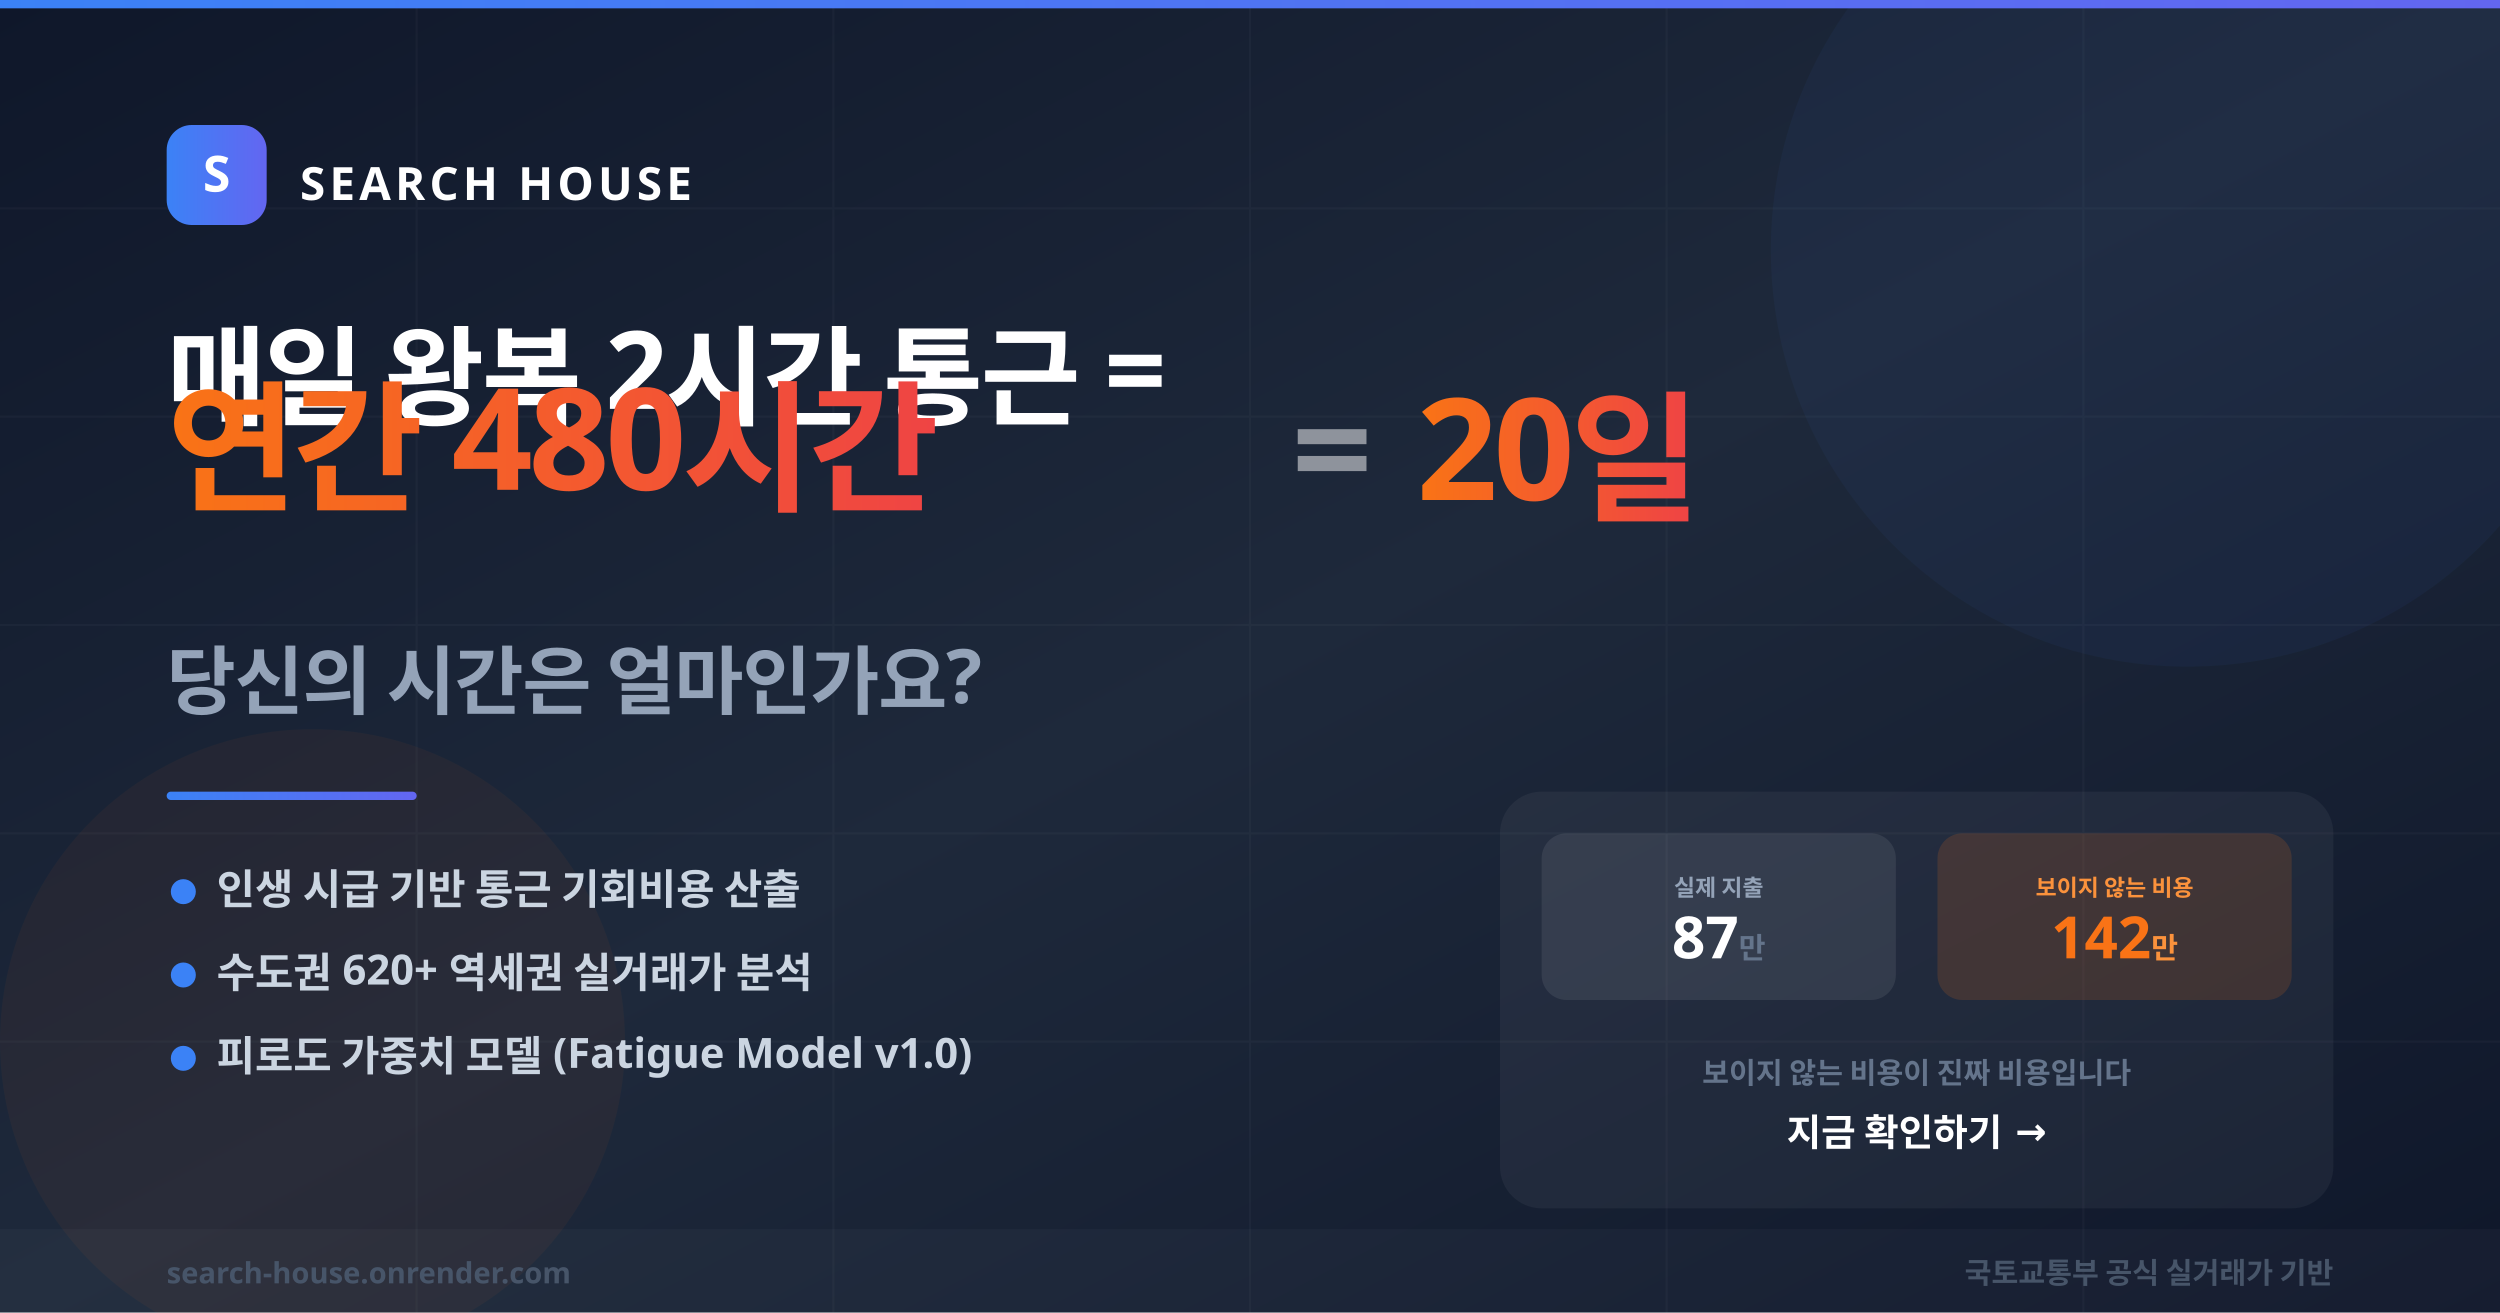
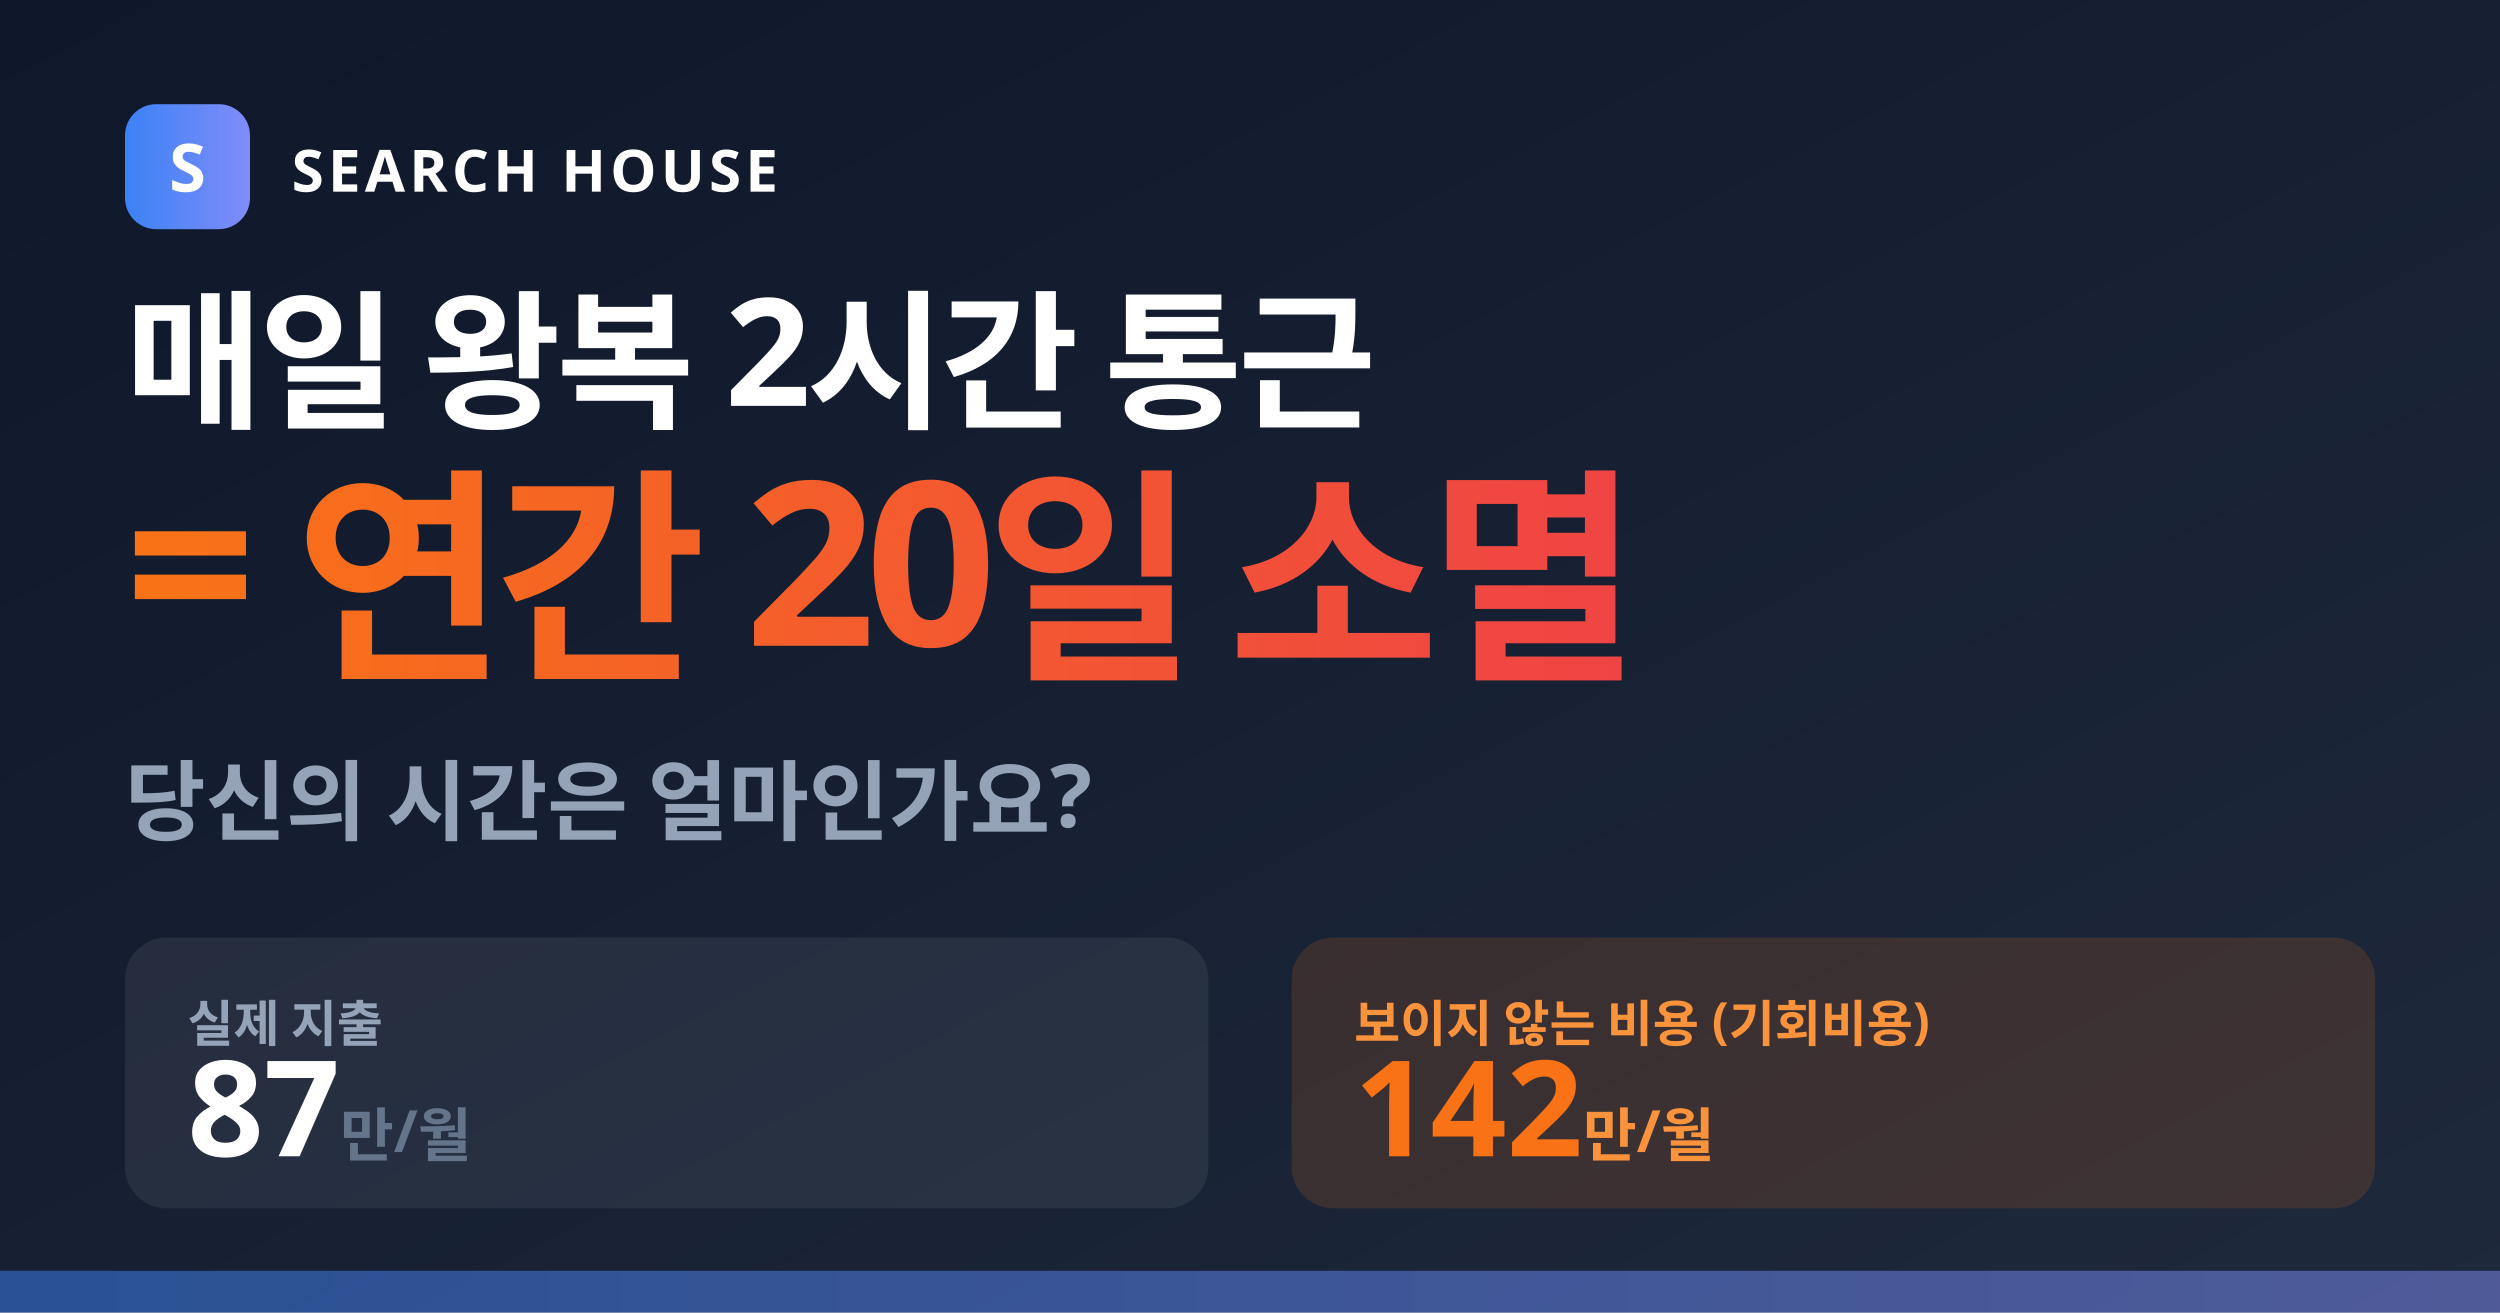
<svg xmlns="http://www.w3.org/2000/svg" width="1200" height="630" viewBox="0 0 1200 630">
  <defs>
    <linearGradient id="bg" x1="0%" y1="0%" x2="100%" y2="100%">
      <stop offset="0%" style="stop-color:#0f172a" />
-       <stop offset="50%" style="stop-color:#1e293b" />
-       <stop offset="100%" style="stop-color:#0f172a" />
+       <stop offset="100%" style="stop-color:#1e293b" />
    </linearGradient>
    <linearGradient id="accent" x1="0%" y1="0%" x2="100%" y2="0%">
      <stop offset="0%" style="stop-color:#3b82f6" />
-       <stop offset="100%" style="stop-color:#6366f1" />
+       <stop offset="100%" style="stop-color:#818cf8" />
    </linearGradient>
-     <linearGradient id="orange" x1="0%" y1="0%" x2="100%" y2="0%">
+     <linearGradient id="hot" x1="0%" y1="0%" x2="100%" y2="0%">
      <stop offset="0%" style="stop-color:#f97316" />
      <stop offset="100%" style="stop-color:#ef4444" />
    </linearGradient>
  </defs>
-   <rect width="1200" height="630" fill="url(#bg)" rx="0" />
-   <g opacity="0.03">
-     <line x1="0" y1="100" x2="1200" y2="100" stroke="white" stroke-width="1" />
-     <line x1="0" y1="200" x2="1200" y2="200" stroke="white" stroke-width="1" />
-     <line x1="0" y1="300" x2="1200" y2="300" stroke="white" stroke-width="1" />
-     <line x1="0" y1="400" x2="1200" y2="400" stroke="white" stroke-width="1" />
-     <line x1="0" y1="500" x2="1200" y2="500" stroke="white" stroke-width="1" />
-     <line x1="200" y1="0" x2="200" y2="630" stroke="white" stroke-width="1" />
-     <line x1="400" y1="0" x2="400" y2="630" stroke="white" stroke-width="1" />
-     <line x1="600" y1="0" x2="600" y2="630" stroke="white" stroke-width="1" />
-     <line x1="800" y1="0" x2="800" y2="630" stroke="white" stroke-width="1" />
-     <line x1="1000" y1="0" x2="1000" y2="630" stroke="white" stroke-width="1" />
+   <rect width="1200" height="630" fill="url(#bg)" />
+   <g transform="translate(60, 50)">
+     <rect width="60" height="60" rx="15" fill="url(#accent)" />
+     <text x="30" y="42" font-family="sans-serif" font-size="32" font-weight="900" fill="white" text-anchor="middle">S</text>
+     <text x="80" y="42" font-family="sans-serif" font-size="28" font-weight="900" fill="white" letter-spacing="2">SEARCH HOUSE</text>
  </g>
-   <circle cx="1050" cy="120" r="200" fill="#3b82f6" opacity="0.05" />
-   <circle cx="150" cy="500" r="150" fill="#f97316" opacity="0.05" />
-   <rect x="0" y="0" width="1200" height="4" fill="url(#accent)" />
-   <g transform="translate(80, 60)">
-     <rect width="48" height="48" rx="12" fill="url(#accent)" />
-     <text x="24" y="32" font-family="sans-serif" font-size="24" font-weight="900" fill="white" text-anchor="middle">S</text>
-     <text x="64" y="36" font-family="sans-serif" font-size="22" font-weight="900" fill="white" letter-spacing="2">SEARCH HOUSE</text>
-   </g>
-   <text x="80" y="200" font-family="sans-serif" font-size="52" font-weight="900" fill="white" letter-spacing="-1">
-     매일 왕복 2시간 통근 =
+   <text x="60" y="200" font-family="sans-serif" font-size="72" font-weight="900" fill="white" letter-spacing="-2">
+     매일 왕복 2시간 통근
  </text>
-   <g transform="translate(80, 240)">
-     <text font-family="sans-serif" font-size="68" font-weight="900" fill="url(#orange)" letter-spacing="-2">
-       연간 480시간
+   <text x="60" y="310" font-family="sans-serif" font-size="110" font-weight="900" fill="url(#hot)" letter-spacing="-5">
+     = 연간 20일 소멸
+   </text>
+   <text x="60" y="400" font-family="sans-serif" font-size="42" font-weight="800" fill="#94a3b8">
+     당신의 시간은 얼마인가요?
+   </text>
+   <g transform="translate(60, 450)">
+     <rect width="520" height="130" rx="20" fill="white" opacity="0.07" />
+     <text x="30" y="50" font-family="sans-serif" font-size="24" font-weight="800" fill="#94a3b8">실제 지출</text>
+     <text x="30" y="105" font-family="sans-serif" font-size="64" font-weight="900" fill="white">87<tspan font-size="28" fill="#64748b"> 만/월</tspan>
    </text>
-     <text x="540" font-family="sans-serif" font-size="68" font-weight="900" fill="white" letter-spacing="-2" opacity="0.5">
-       =
-     </text>
-     <text x="600" font-family="sans-serif" font-size="68" font-weight="900" fill="url(#orange)" letter-spacing="-2">
-       20일
+     <rect x="560" width="520" height="130" rx="20" fill="#f97316" opacity="0.15" />
+     <text x="590" y="50" font-family="sans-serif" font-size="24" font-weight="800" fill="#fb923c">보이지 않는 비용 (기회비용)</text>
+     <text x="590" y="105" font-family="sans-serif" font-size="64" font-weight="900" fill="#f97316">142<tspan font-size="28" fill="#fb923c"> 만/월</tspan>
    </text>
  </g>
-   <text x="80" y="340" font-family="sans-serif" font-size="36" font-weight="700" fill="#94a3b8" letter-spacing="-0.5">
-     당신의 시간은 얼마인가요?
-   </text>
-   <rect x="80" y="380" width="120" height="4" rx="2" fill="url(#accent)" />
-   <g transform="translate(80, 420)">
-     <circle cx="8" cy="8" r="6" fill="#3b82f6" />
-     <text x="24" y="14" font-family="sans-serif" font-size="20" font-weight="700" fill="#cbd5e1">인생 시급 기반 통근 기회비용 산출</text>
-   </g>
-   <g transform="translate(80, 460)">
-     <circle cx="8" cy="8" r="6" fill="#3b82f6" />
-     <text x="24" y="14" font-family="sans-serif" font-size="20" font-weight="700" fill="#cbd5e1">수도권 620+ 역세권 실거래가 분석</text>
-   </g>
-   <g transform="translate(80, 500)">
-     <circle cx="8" cy="8" r="6" fill="#3b82f6" />
-     <text x="24" y="14" font-family="sans-serif" font-size="20" font-weight="700" fill="#cbd5e1">피로도 가중치 모델 (Fatigue Model v1.0)</text>
-   </g>
-   <g transform="translate(720, 380)">
-     <rect width="400" height="200" rx="20" fill="white" opacity="0.05" />
-     <rect x="20" y="20" width="170" height="80" rx="12" fill="white" opacity="0.08" />
-     <text x="105" y="50" font-family="sans-serif" font-size="11" font-weight="800" fill="#94a3b8" text-anchor="middle">실제 지출</text>
-     <text x="105" y="80" font-family="sans-serif" font-size="28" font-weight="900" fill="white" text-anchor="middle">87<tspan font-size="14" fill="#64748b">만</tspan>
-     </text>
-     <rect x="210" y="20" width="170" height="80" rx="12" fill="#f97316" opacity="0.15" />
-     <text x="295" y="50" font-family="sans-serif" font-size="11" font-weight="800" fill="#fb923c" text-anchor="middle">보이지 않는 비용</text>
-     <text x="295" y="80" font-family="sans-serif" font-size="28" font-weight="900" fill="#f97316" text-anchor="middle">142<tspan font-size="14" fill="#fb923c">만</tspan>
-     </text>
-     <text x="200" y="140" font-family="sans-serif" font-size="14" font-weight="700" fill="#64748b" text-anchor="middle">보이지 않는 비용이 진짜 비용입니다</text>
-     <text x="200" y="170" font-family="sans-serif" font-size="18" font-weight="900" fill="white" text-anchor="middle">지금 확인하기 →</text>
-   </g>
-   <rect x="0" y="590" width="1200" height="40" fill="white" opacity="0.03" />
-   <text x="80" y="616" font-family="sans-serif" font-size="14" font-weight="600" fill="#475569">search-house.onrender.com</text>
-   <text x="1120" y="616" font-family="sans-serif" font-size="14" font-weight="600" fill="#475569" text-anchor="end">국토교통부 공식 실거래가 기반</text>
+   <rect x="0" y="610" width="1200" height="20" fill="url(#accent)" opacity="0.5" />
</svg>
